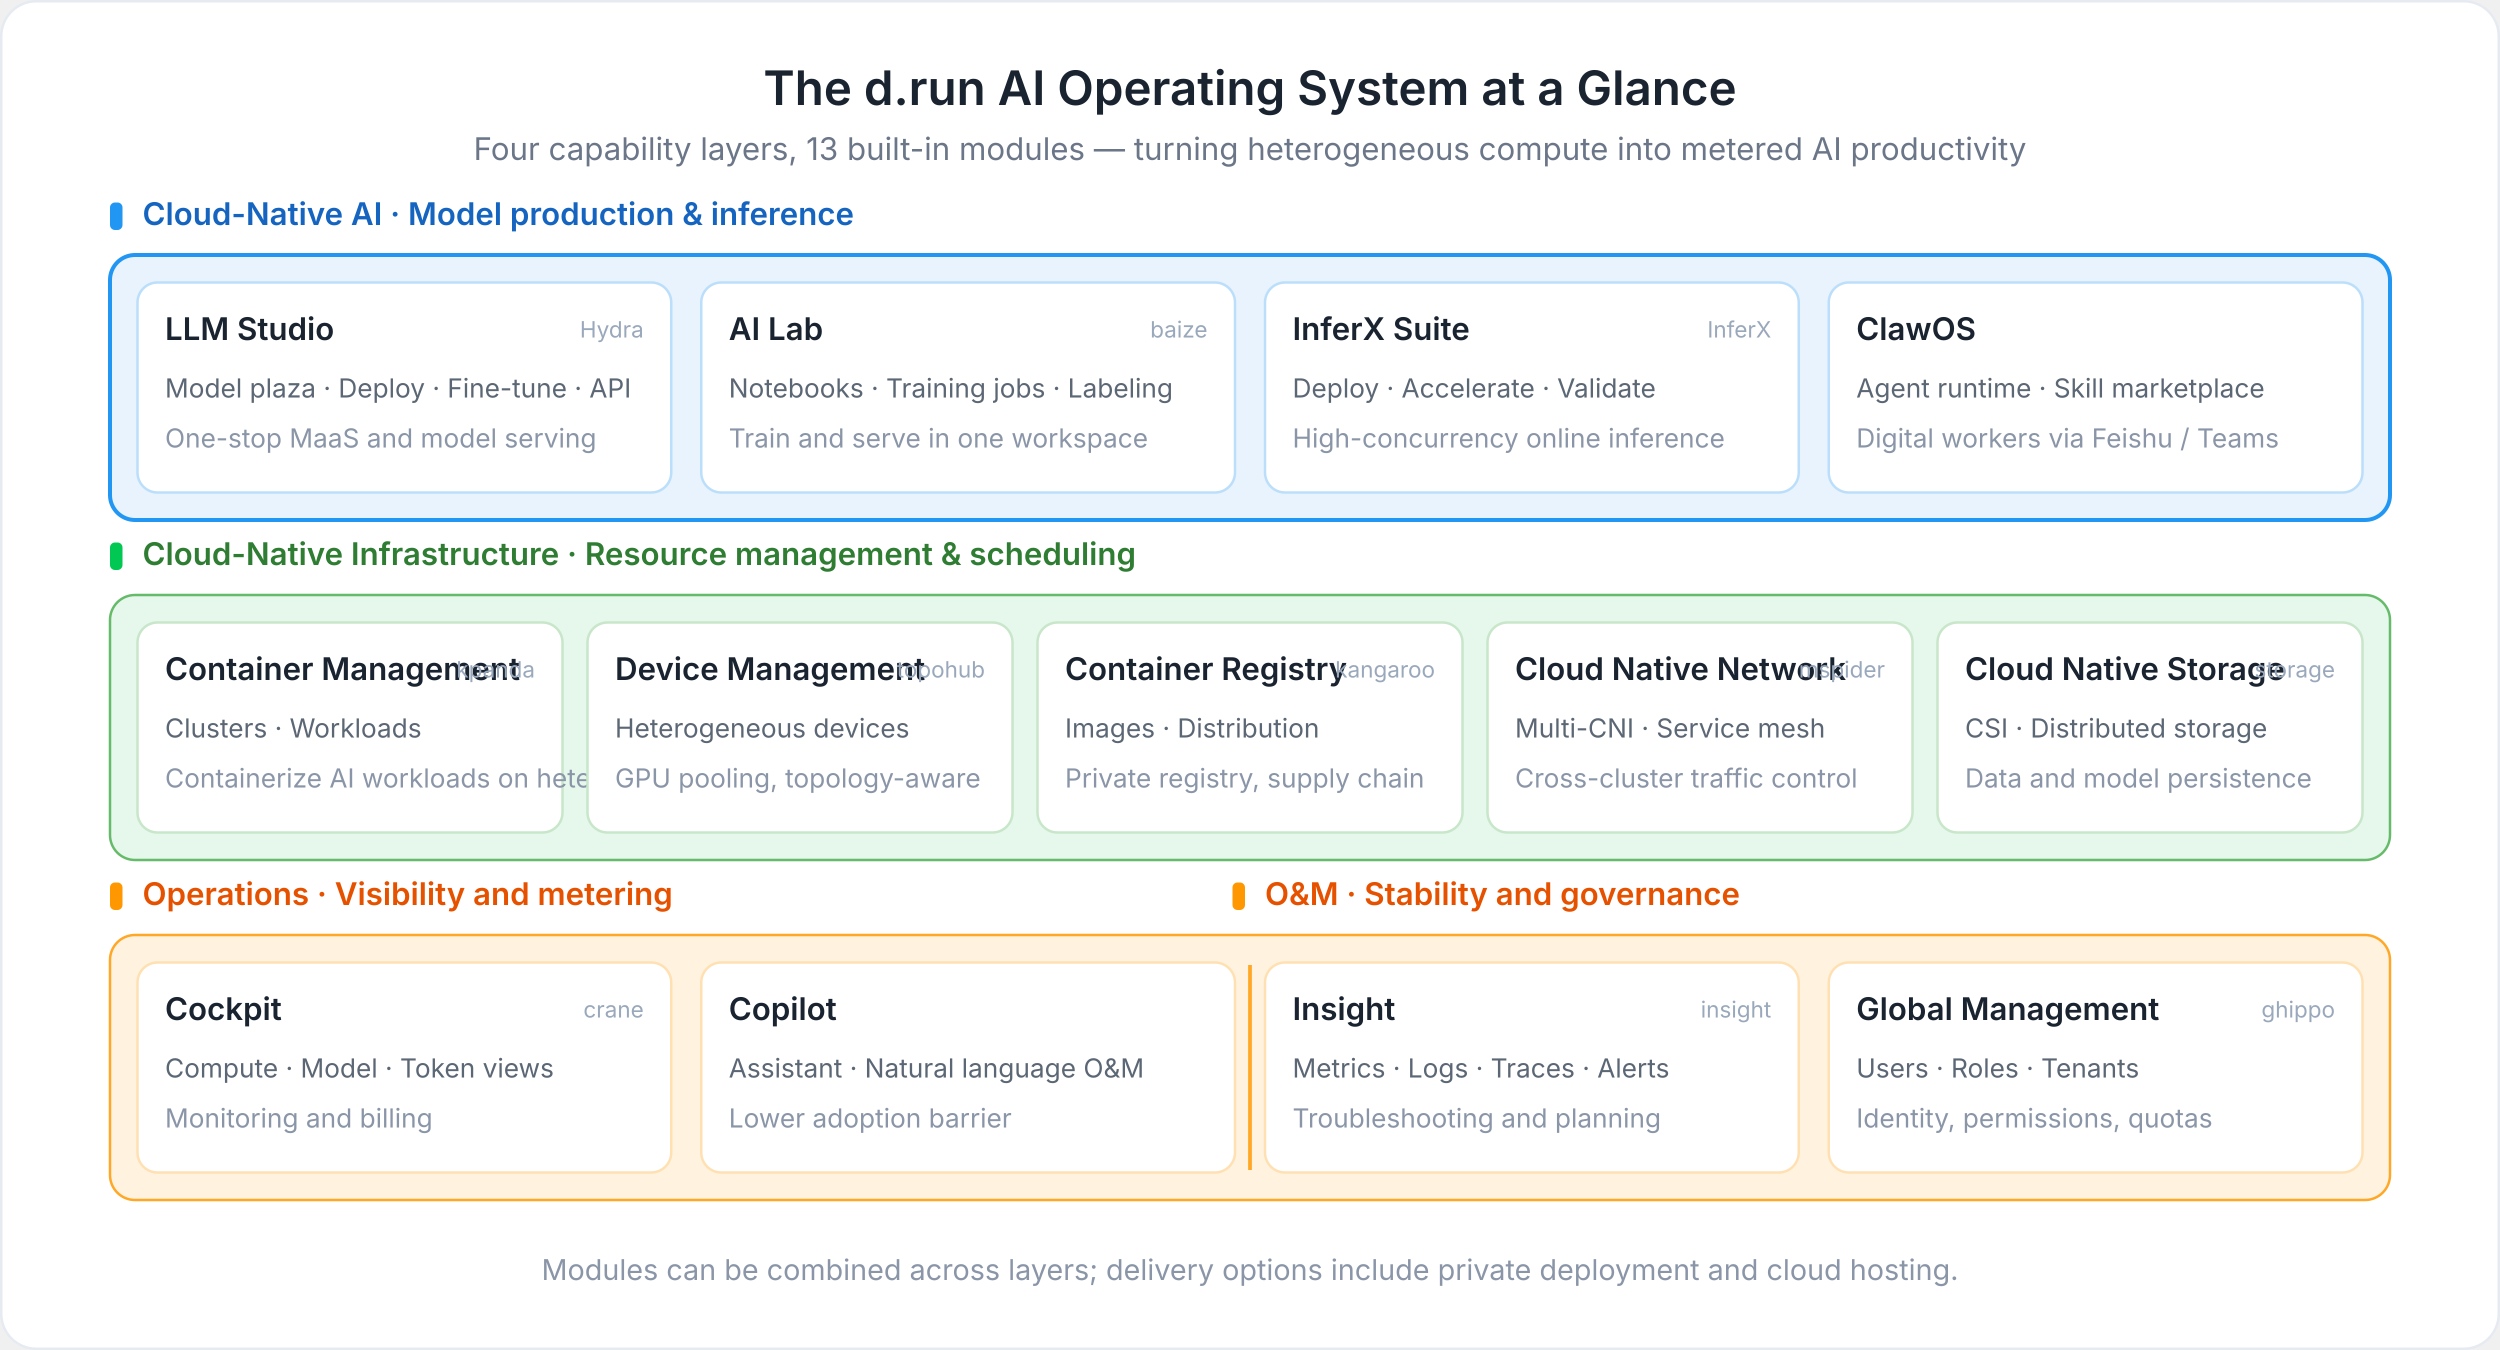
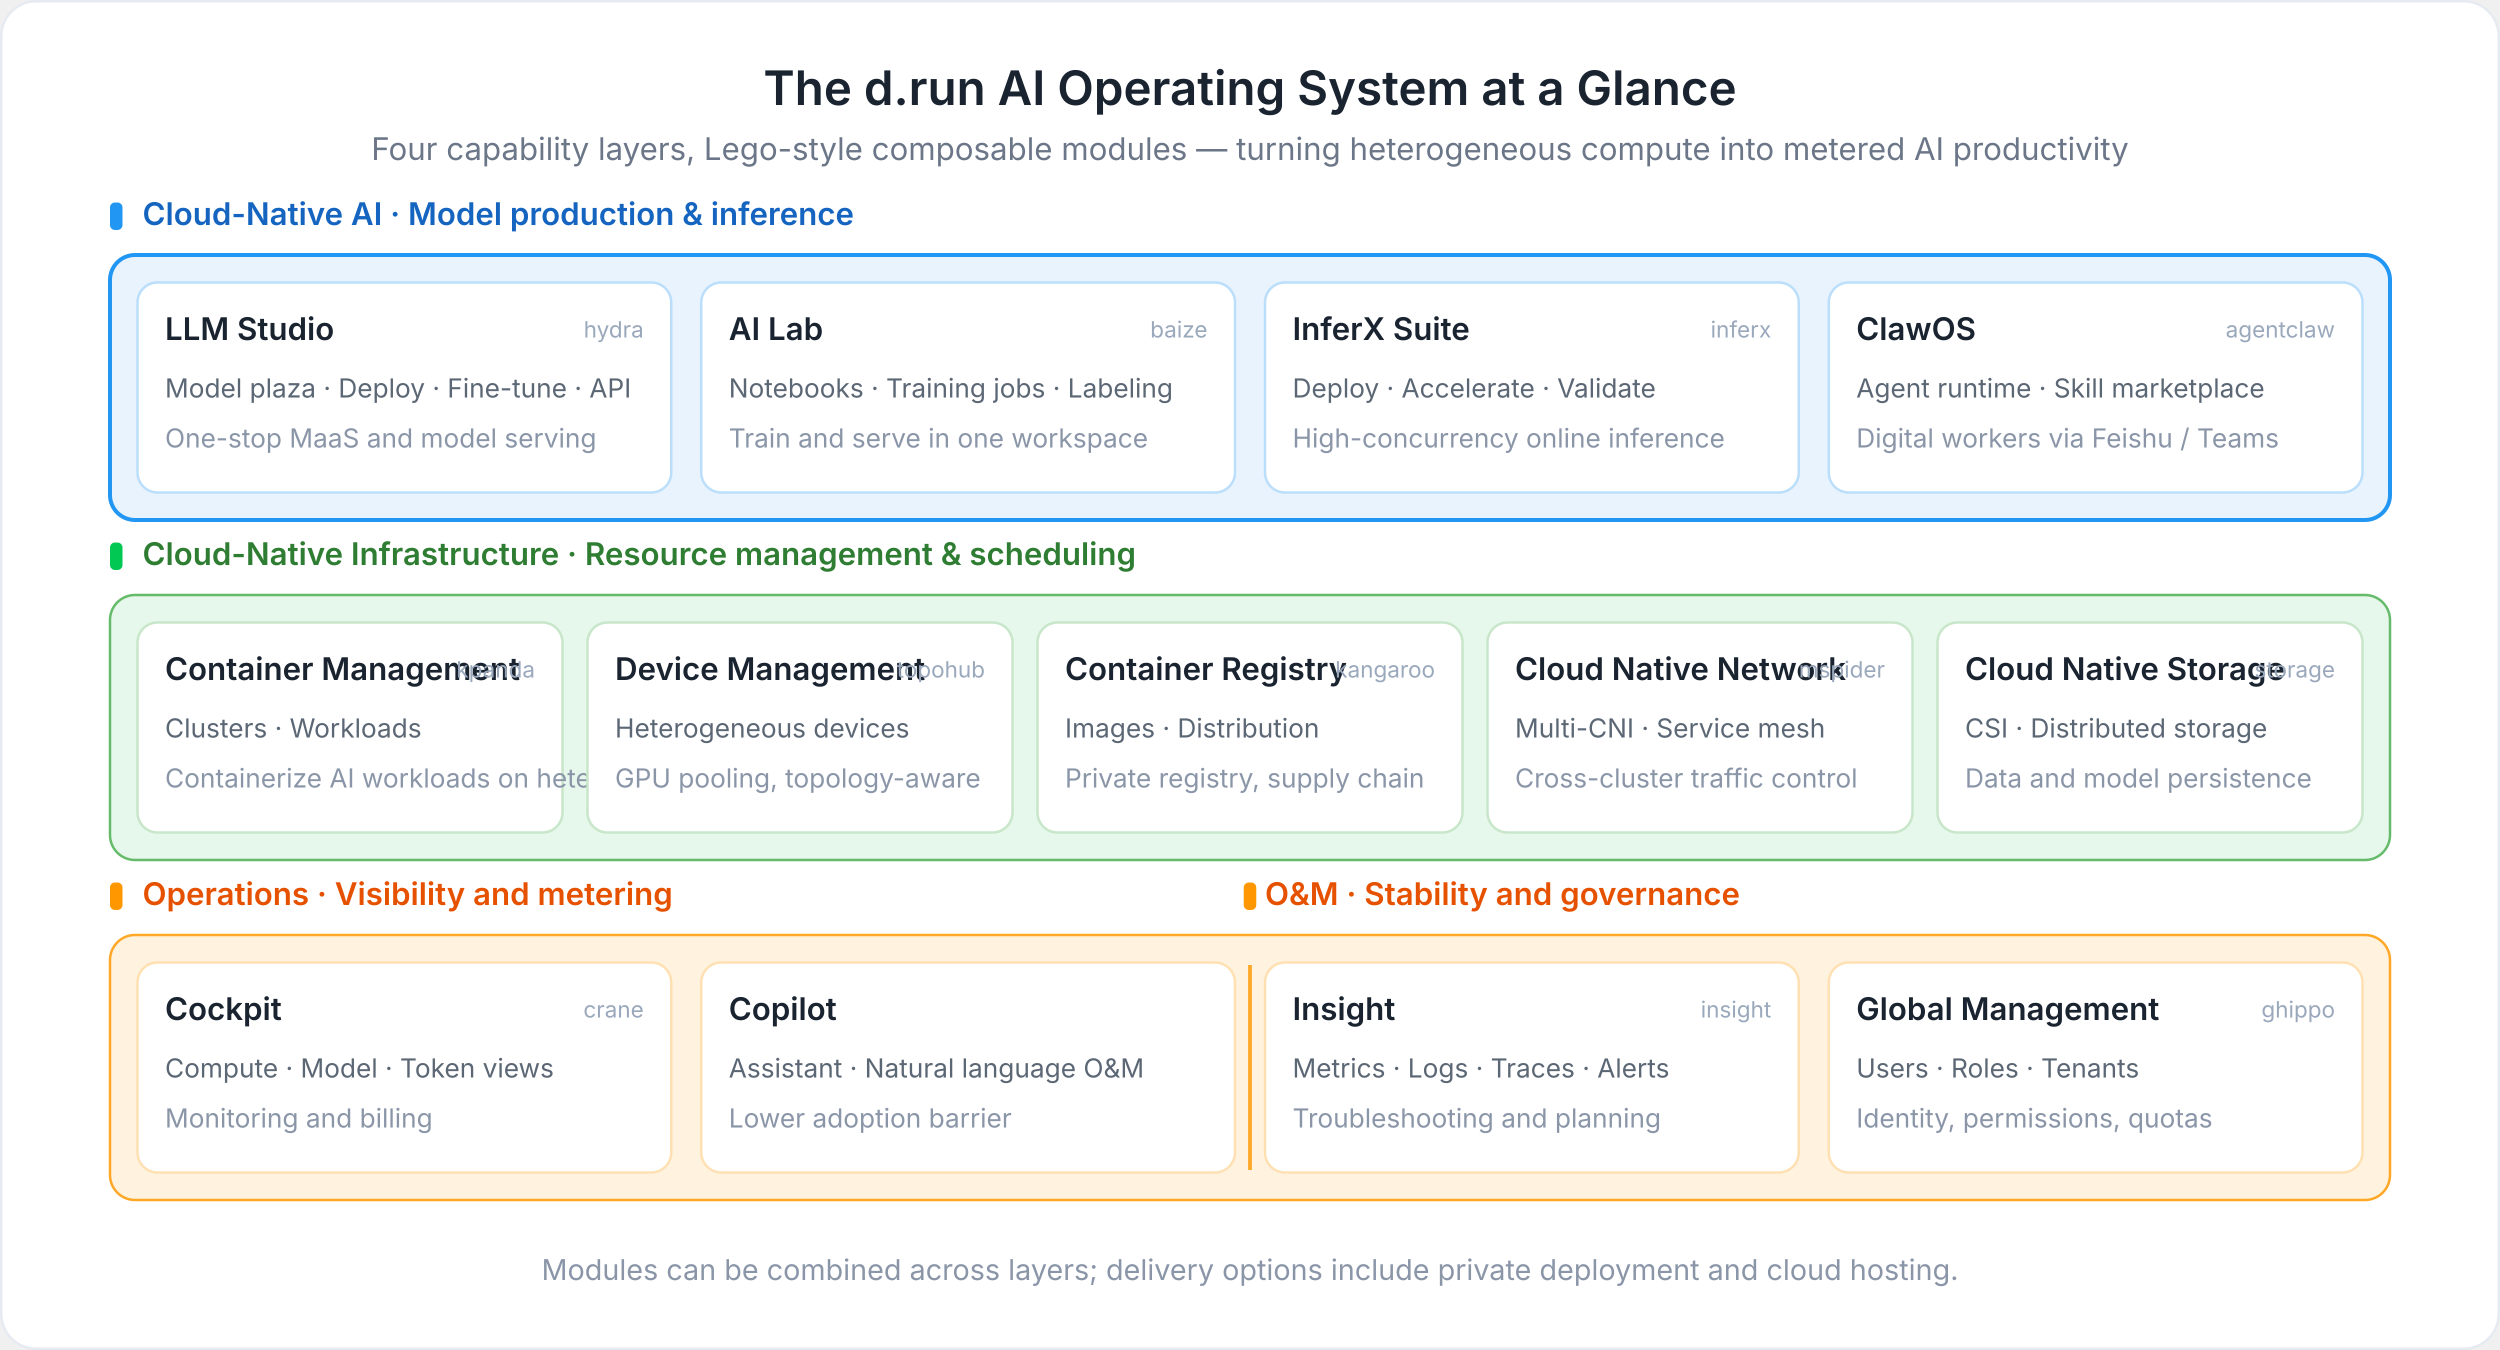
<svg xmlns="http://www.w3.org/2000/svg" width="1000" height="540" viewBox="0 0 1000 540" role="img" aria-labelledby="title desc">
  <style>
    /* Dark mode adaptation: site palette defaults to auto (follows OS). CSS rules override presentation attributes. */
    @media (prefers-color-scheme: dark) {
      /* outer card: transparent so it blends with the page background */
      rect[x="0.5"] { fill: rgba(255,255,255,0.015); stroke: #2e3540; }
      /* surfaces */
      [fill="#ffffff"]:not([x="0.5"]) { fill: #232936; }
      [fill="#e8f3fd"] { fill: #1c2838; }
      [fill="#e6f7ec"] { fill: #1b2c22; }
      [fill="#fff3e0"] { fill: #2b2519; }
      /* text */
      [fill="#1a2330"] { fill: #e6ebf2; }
      [fill="#6b7688"] { fill: #8b95a5; }
      [fill="#5c6775"] { fill: #b6bfcb; }
      [fill="#8a96a8"] { fill: #7e8794; }
      [fill="#9aa8bc"] { fill: #8291a8; }
      [fill="#1565c0"] { fill: #64b5f6; }
      [fill="#2e7d32"] { fill: #81c784; }
      [fill="#e65100"] { fill: #ffb74d; }
      /* strokes */
      [stroke="#2196f3"] { stroke: #42a5f5; }
      [stroke="#66bb6a"] { stroke: #4caf50; }
      [stroke="#ffa726"] { stroke: #ffb74d; }
      [stroke="#bbdefb"] { stroke: #2c4a6e; }
      [stroke="#c8e6c9"] { stroke: #2c5940; }
      [stroke="#ffe0b2"] { stroke: #5c4a26; }
    }
  </style>
  <rect x="0.5" y="0.5" width="999" height="539" rx="14" fill="#ffffff" stroke="#e6eaf1" />
  <text x="500" text-anchor="middle" y="42" font-family="-apple-system, 'PingFang SC', 'Microsoft YaHei', 'Segoe UI', sans-serif" font-size="19" font-weight="600" fill="#1a2330">The d.run AI Operating System at a Glance</text>
-   <text x="500" text-anchor="middle" y="64" font-family="-apple-system, 'PingFang SC', 'Microsoft YaHei', 'Segoe UI', sans-serif" font-size="12.5" fill="#6b7688">Four capability layers, 13 built-in modules — turning heterogeneous compute into metered AI productivity</text>
+   <text x="500" text-anchor="middle" y="64" font-family="-apple-system, 'PingFang SC', 'Microsoft YaHei', 'Segoe UI', sans-serif" font-size="12.5" fill="#6b7688">Four capability layers, Lego-style composable modules — turning heterogeneous compute into metered AI productivity</text>
  <rect x="44" y="81" width="5" height="11" rx="2" fill="#2196f3" />
  <text x="57" y="90" font-family="-apple-system, 'PingFang SC', 'Microsoft YaHei', 'Segoe UI', sans-serif" font-size="12.5" font-weight="600" fill="#1565c0">Cloud-Native AI · Model production &amp; inference</text>
  <rect x="44" y="102" width="912" height="106" rx="10" fill="#e8f3fd" stroke="#2196f3" stroke-width="1.6" />
  <rect x="55" y="113" width="213.5" height="84" rx="8" fill="#ffffff" stroke="#bbdefb" />
  <text x="66" y="136" font-family="-apple-system, 'PingFang SC', 'Microsoft YaHei', 'Segoe UI', sans-serif" font-size="12.5" font-weight="600" fill="#1a2330">LLM Studio</text>
-   <text x="257.5" y="135" text-anchor="end" font-family="-apple-system, 'PingFang SC', 'Microsoft YaHei', 'Segoe UI', sans-serif" font-size="9" fill="#9aa8bc">Hydra</text>
+   <text x="257.5" y="135" text-anchor="end" font-family="-apple-system, 'PingFang SC', 'Microsoft YaHei', 'Segoe UI', sans-serif" font-size="9" fill="#9aa8bc">hydra</text>
  <text x="66" y="159" font-family="-apple-system, 'PingFang SC', 'Microsoft YaHei', 'Segoe UI', sans-serif" font-size="10.5" fill="#5c6775">Model plaza · Deploy · Fine-tune · API</text>
  <text x="66" y="179" font-family="-apple-system, 'PingFang SC', 'Microsoft YaHei', 'Segoe UI', sans-serif" font-size="10.5" fill="#8a96a8">One-stop MaaS and model serving</text>
  <rect x="280.5" y="113" width="213.5" height="84" rx="8" fill="#ffffff" stroke="#bbdefb" />
  <text x="291.5" y="136" font-family="-apple-system, 'PingFang SC', 'Microsoft YaHei', 'Segoe UI', sans-serif" font-size="12.5" font-weight="600" fill="#1a2330">AI Lab</text>
  <text x="483" y="135" text-anchor="end" font-family="-apple-system, 'PingFang SC', 'Microsoft YaHei', 'Segoe UI', sans-serif" font-size="9" fill="#9aa8bc">baize</text>
  <text x="291.5" y="159" font-family="-apple-system, 'PingFang SC', 'Microsoft YaHei', 'Segoe UI', sans-serif" font-size="10.5" fill="#5c6775">Notebooks · Training jobs · Labeling</text>
  <text x="291.5" y="179" font-family="-apple-system, 'PingFang SC', 'Microsoft YaHei', 'Segoe UI', sans-serif" font-size="10.5" fill="#8a96a8">Train and serve in one workspace</text>
  <rect x="506" y="113" width="213.5" height="84" rx="8" fill="#ffffff" stroke="#bbdefb" />
  <text x="517" y="136" font-family="-apple-system, 'PingFang SC', 'Microsoft YaHei', 'Segoe UI', sans-serif" font-size="12.5" font-weight="600" fill="#1a2330">InferX Suite</text>
-   <text x="708.5" y="135" text-anchor="end" font-family="-apple-system, 'PingFang SC', 'Microsoft YaHei', 'Segoe UI', sans-serif" font-size="9" fill="#9aa8bc">InferX</text>
+   <text x="708.5" y="135" text-anchor="end" font-family="-apple-system, 'PingFang SC', 'Microsoft YaHei', 'Segoe UI', sans-serif" font-size="9" fill="#9aa8bc">inferx</text>
  <text x="517" y="159" font-family="-apple-system, 'PingFang SC', 'Microsoft YaHei', 'Segoe UI', sans-serif" font-size="10.5" fill="#5c6775">Deploy · Accelerate · Validate</text>
  <text x="517" y="179" font-family="-apple-system, 'PingFang SC', 'Microsoft YaHei', 'Segoe UI', sans-serif" font-size="10.5" fill="#8a96a8">High-concurrency online inference</text>
  <rect x="731.5" y="113" width="213.5" height="84" rx="8" fill="#ffffff" stroke="#bbdefb" />
  <text x="742.5" y="136" font-family="-apple-system, 'PingFang SC', 'Microsoft YaHei', 'Segoe UI', sans-serif" font-size="12.5" font-weight="600" fill="#1a2330">ClawOS</text>
+   <text x="934" y="135" text-anchor="end" font-family="-apple-system, 'PingFang SC', 'Microsoft YaHei', 'Segoe UI', sans-serif" font-size="9" fill="#9aa8bc">agentclaw</text>
  <text x="742.5" y="159" font-family="-apple-system, 'PingFang SC', 'Microsoft YaHei', 'Segoe UI', sans-serif" font-size="10.5" fill="#5c6775">Agent runtime · Skill marketplace</text>
  <text x="742.5" y="179" font-family="-apple-system, 'PingFang SC', 'Microsoft YaHei', 'Segoe UI', sans-serif" font-size="10.5" fill="#8a96a8">Digital workers via Feishu / Teams</text>
  <rect x="44" y="217" width="5" height="11" rx="2" fill="#00c853" />
  <text x="57" y="226" font-family="-apple-system, 'PingFang SC', 'Microsoft YaHei', 'Segoe UI', sans-serif" font-size="12.5" font-weight="600" fill="#2e7d32">Cloud-Native Infrastructure · Resource management &amp; scheduling</text>
  <rect x="44" y="238" width="912" height="106" rx="10" fill="#e6f7ec" stroke="#66bb6a" stroke-width="1" />
  <rect x="55" y="249" width="170" height="84" rx="8" fill="#ffffff" stroke="#c8e6c9" />
  <text x="66" y="272" font-family="-apple-system, 'PingFang SC', 'Microsoft YaHei', 'Segoe UI', sans-serif" font-size="12.5" font-weight="600" fill="#1a2330">Container Management</text>
  <text x="214" y="271" text-anchor="end" font-family="-apple-system, 'PingFang SC', 'Microsoft YaHei', 'Segoe UI', sans-serif" font-size="9" fill="#9aa8bc">kpanda</text>
  <text x="66" y="295" font-family="-apple-system, 'PingFang SC', 'Microsoft YaHei', 'Segoe UI', sans-serif" font-size="10.5" fill="#5c6775">Clusters · Workloads</text>
  <text x="66" y="315" font-family="-apple-system, 'PingFang SC', 'Microsoft YaHei', 'Segoe UI', sans-serif" font-size="10.5" fill="#8a96a8">Containerize AI workloads on heterogeneous GPUs</text>
  <rect x="235" y="249" width="170" height="84" rx="8" fill="#ffffff" stroke="#c8e6c9" />
  <text x="246" y="272" font-family="-apple-system, 'PingFang SC', 'Microsoft YaHei', 'Segoe UI', sans-serif" font-size="12.5" font-weight="600" fill="#1a2330">Device Management</text>
  <text x="394" y="271" text-anchor="end" font-family="-apple-system, 'PingFang SC', 'Microsoft YaHei', 'Segoe UI', sans-serif" font-size="9" fill="#9aa8bc">topohub</text>
  <text x="246" y="295" font-family="-apple-system, 'PingFang SC', 'Microsoft YaHei', 'Segoe UI', sans-serif" font-size="10.5" fill="#5c6775">Heterogeneous devices</text>
  <text x="246" y="315" font-family="-apple-system, 'PingFang SC', 'Microsoft YaHei', 'Segoe UI', sans-serif" font-size="10.5" fill="#8a96a8">GPU pooling, topology-aware</text>
  <rect x="415" y="249" width="170" height="84" rx="8" fill="#ffffff" stroke="#c8e6c9" />
  <text x="426" y="272" font-family="-apple-system, 'PingFang SC', 'Microsoft YaHei', 'Segoe UI', sans-serif" font-size="12.5" font-weight="600" fill="#1a2330">Container Registry</text>
  <text x="574" y="271" text-anchor="end" font-family="-apple-system, 'PingFang SC', 'Microsoft YaHei', 'Segoe UI', sans-serif" font-size="9" fill="#9aa8bc">kangaroo</text>
  <text x="426" y="295" font-family="-apple-system, 'PingFang SC', 'Microsoft YaHei', 'Segoe UI', sans-serif" font-size="10.5" fill="#5c6775">Images · Distribution</text>
  <text x="426" y="315" font-family="-apple-system, 'PingFang SC', 'Microsoft YaHei', 'Segoe UI', sans-serif" font-size="10.5" fill="#8a96a8">Private registry, supply chain</text>
  <rect x="595" y="249" width="170" height="84" rx="8" fill="#ffffff" stroke="#c8e6c9" />
  <text x="606" y="272" font-family="-apple-system, 'PingFang SC', 'Microsoft YaHei', 'Segoe UI', sans-serif" font-size="12.5" font-weight="600" fill="#1a2330">Cloud Native Network</text>
  <text x="754" y="271" text-anchor="end" font-family="-apple-system, 'PingFang SC', 'Microsoft YaHei', 'Segoe UI', sans-serif" font-size="9" fill="#9aa8bc">mspider</text>
  <text x="606" y="295" font-family="-apple-system, 'PingFang SC', 'Microsoft YaHei', 'Segoe UI', sans-serif" font-size="10.5" fill="#5c6775">Multi-CNI · Service mesh</text>
  <text x="606" y="315" font-family="-apple-system, 'PingFang SC', 'Microsoft YaHei', 'Segoe UI', sans-serif" font-size="10.5" fill="#8a96a8">Cross-cluster traffic control</text>
  <rect x="775" y="249" width="170" height="84" rx="8" fill="#ffffff" stroke="#c8e6c9" />
  <text x="786" y="272" font-family="-apple-system, 'PingFang SC', 'Microsoft YaHei', 'Segoe UI', sans-serif" font-size="12.5" font-weight="600" fill="#1a2330">Cloud Native Storage</text>
  <text x="934" y="271" text-anchor="end" font-family="-apple-system, 'PingFang SC', 'Microsoft YaHei', 'Segoe UI', sans-serif" font-size="9" fill="#9aa8bc">storage</text>
  <text x="786" y="295" font-family="-apple-system, 'PingFang SC', 'Microsoft YaHei', 'Segoe UI', sans-serif" font-size="10.5" fill="#5c6775">CSI · Distributed storage</text>
  <text x="786" y="315" font-family="-apple-system, 'PingFang SC', 'Microsoft YaHei', 'Segoe UI', sans-serif" font-size="10.5" fill="#8a96a8">Data and model persistence</text>
  <rect x="44" y="353" width="5" height="11" rx="2" fill="#ff9800" />
  <text x="57" y="362" font-family="-apple-system, 'PingFang SC', 'Microsoft YaHei', 'Segoe UI', sans-serif" font-size="12.5" font-weight="600" fill="#e65100">Operations · Visibility and metering</text>
-   <rect x="493" y="353" width="5" height="11" rx="2" fill="#ff9800" />
+   <rect x="497.5" y="353" width="5" height="11" rx="2" fill="#ff9800" />
  <text x="506" y="362" font-family="-apple-system, 'PingFang SC', 'Microsoft YaHei', 'Segoe UI', sans-serif" font-size="12.5" font-weight="600" fill="#e65100">O&amp;M · Stability and governance</text>
  <rect x="44" y="374" width="912" height="106" rx="10" fill="#fff3e0" stroke="#ffa726" stroke-width="1" />
  <line x1="500" y1="386" x2="500" y2="468" stroke="#ffa726" stroke-width="1.5" />
  <rect x="55" y="385" width="213.5" height="84" rx="8" fill="#ffffff" stroke="#ffe0b2" />
  <text x="66" y="408" font-family="-apple-system, 'PingFang SC', 'Microsoft YaHei', 'Segoe UI', sans-serif" font-size="12.5" font-weight="600" fill="#1a2330">Cockpit</text>
  <text x="257.5" y="407" text-anchor="end" font-family="-apple-system, 'PingFang SC', 'Microsoft YaHei', 'Segoe UI', sans-serif" font-size="9" fill="#9aa8bc">crane</text>
  <text x="66" y="431" font-family="-apple-system, 'PingFang SC', 'Microsoft YaHei', 'Segoe UI', sans-serif" font-size="10.5" fill="#5c6775">Compute · Model · Token views</text>
  <text x="66" y="451" font-family="-apple-system, 'PingFang SC', 'Microsoft YaHei', 'Segoe UI', sans-serif" font-size="10.5" fill="#8a96a8">Monitoring and billing</text>
  <rect x="280.5" y="385" width="213.5" height="84" rx="8" fill="#ffffff" stroke="#ffe0b2" />
  <text x="291.5" y="408" font-family="-apple-system, 'PingFang SC', 'Microsoft YaHei', 'Segoe UI', sans-serif" font-size="12.5" font-weight="600" fill="#1a2330">Copilot</text>
  <text x="291.5" y="431" font-family="-apple-system, 'PingFang SC', 'Microsoft YaHei', 'Segoe UI', sans-serif" font-size="10.5" fill="#5c6775">Assistant · Natural language O&amp;M</text>
  <text x="291.5" y="451" font-family="-apple-system, 'PingFang SC', 'Microsoft YaHei', 'Segoe UI', sans-serif" font-size="10.5" fill="#8a96a8">Lower adoption barrier</text>
  <rect x="506" y="385" width="213.5" height="84" rx="8" fill="#ffffff" stroke="#ffe0b2" />
  <text x="517" y="408" font-family="-apple-system, 'PingFang SC', 'Microsoft YaHei', 'Segoe UI', sans-serif" font-size="12.5" font-weight="600" fill="#1a2330">Insight</text>
  <text x="708.5" y="407" text-anchor="end" font-family="-apple-system, 'PingFang SC', 'Microsoft YaHei', 'Segoe UI', sans-serif" font-size="9" fill="#9aa8bc">insight</text>
  <text x="517" y="431" font-family="-apple-system, 'PingFang SC', 'Microsoft YaHei', 'Segoe UI', sans-serif" font-size="10.5" fill="#5c6775">Metrics · Logs · Traces · Alerts</text>
  <text x="517" y="451" font-family="-apple-system, 'PingFang SC', 'Microsoft YaHei', 'Segoe UI', sans-serif" font-size="10.5" fill="#8a96a8">Troubleshooting and planning</text>
  <rect x="731.5" y="385" width="213.5" height="84" rx="8" fill="#ffffff" stroke="#ffe0b2" />
  <text x="742.5" y="408" font-family="-apple-system, 'PingFang SC', 'Microsoft YaHei', 'Segoe UI', sans-serif" font-size="12.5" font-weight="600" fill="#1a2330">Global Management</text>
  <text x="934" y="407" text-anchor="end" font-family="-apple-system, 'PingFang SC', 'Microsoft YaHei', 'Segoe UI', sans-serif" font-size="9" fill="#9aa8bc">ghippo</text>
  <text x="742.5" y="431" font-family="-apple-system, 'PingFang SC', 'Microsoft YaHei', 'Segoe UI', sans-serif" font-size="10.5" fill="#5c6775">Users · Roles · Tenants</text>
  <text x="742.5" y="451" font-family="-apple-system, 'PingFang SC', 'Microsoft YaHei', 'Segoe UI', sans-serif" font-size="10.5" fill="#8a96a8">Identity, permissions, quotas</text>
  <text x="500" text-anchor="middle" y="512" font-family="-apple-system, 'PingFang SC', 'Microsoft YaHei', 'Segoe UI', sans-serif" font-size="11.5" fill="#8a96a8">Modules can be combined across layers; delivery options include private deployment and cloud hosting.</text>
</svg>
